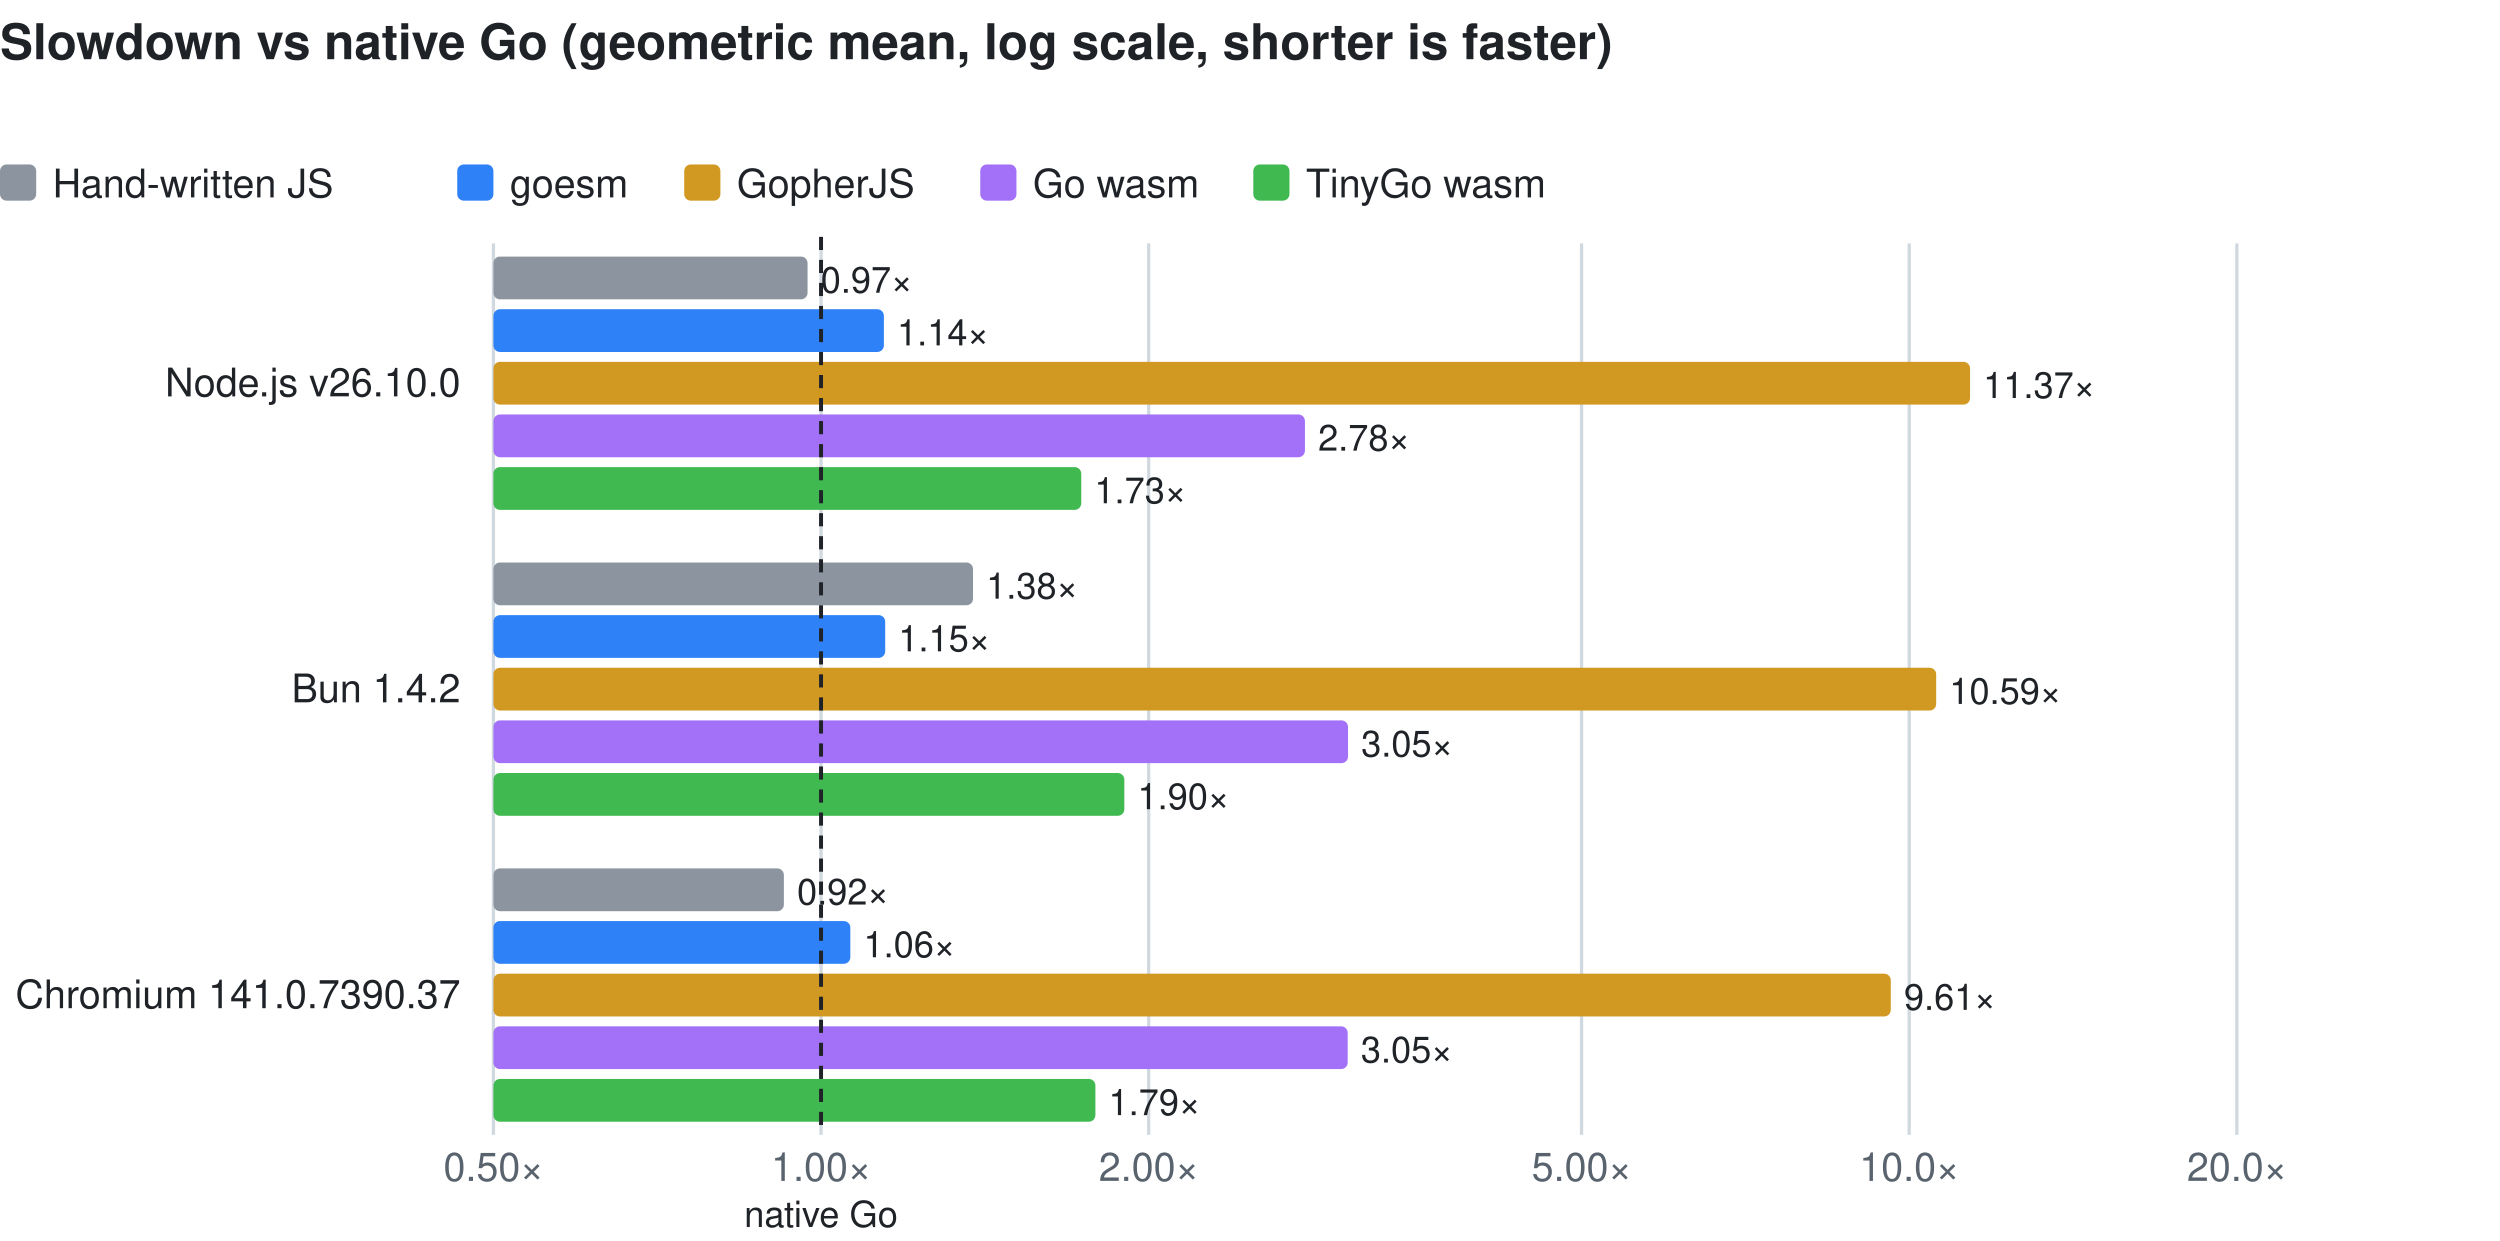
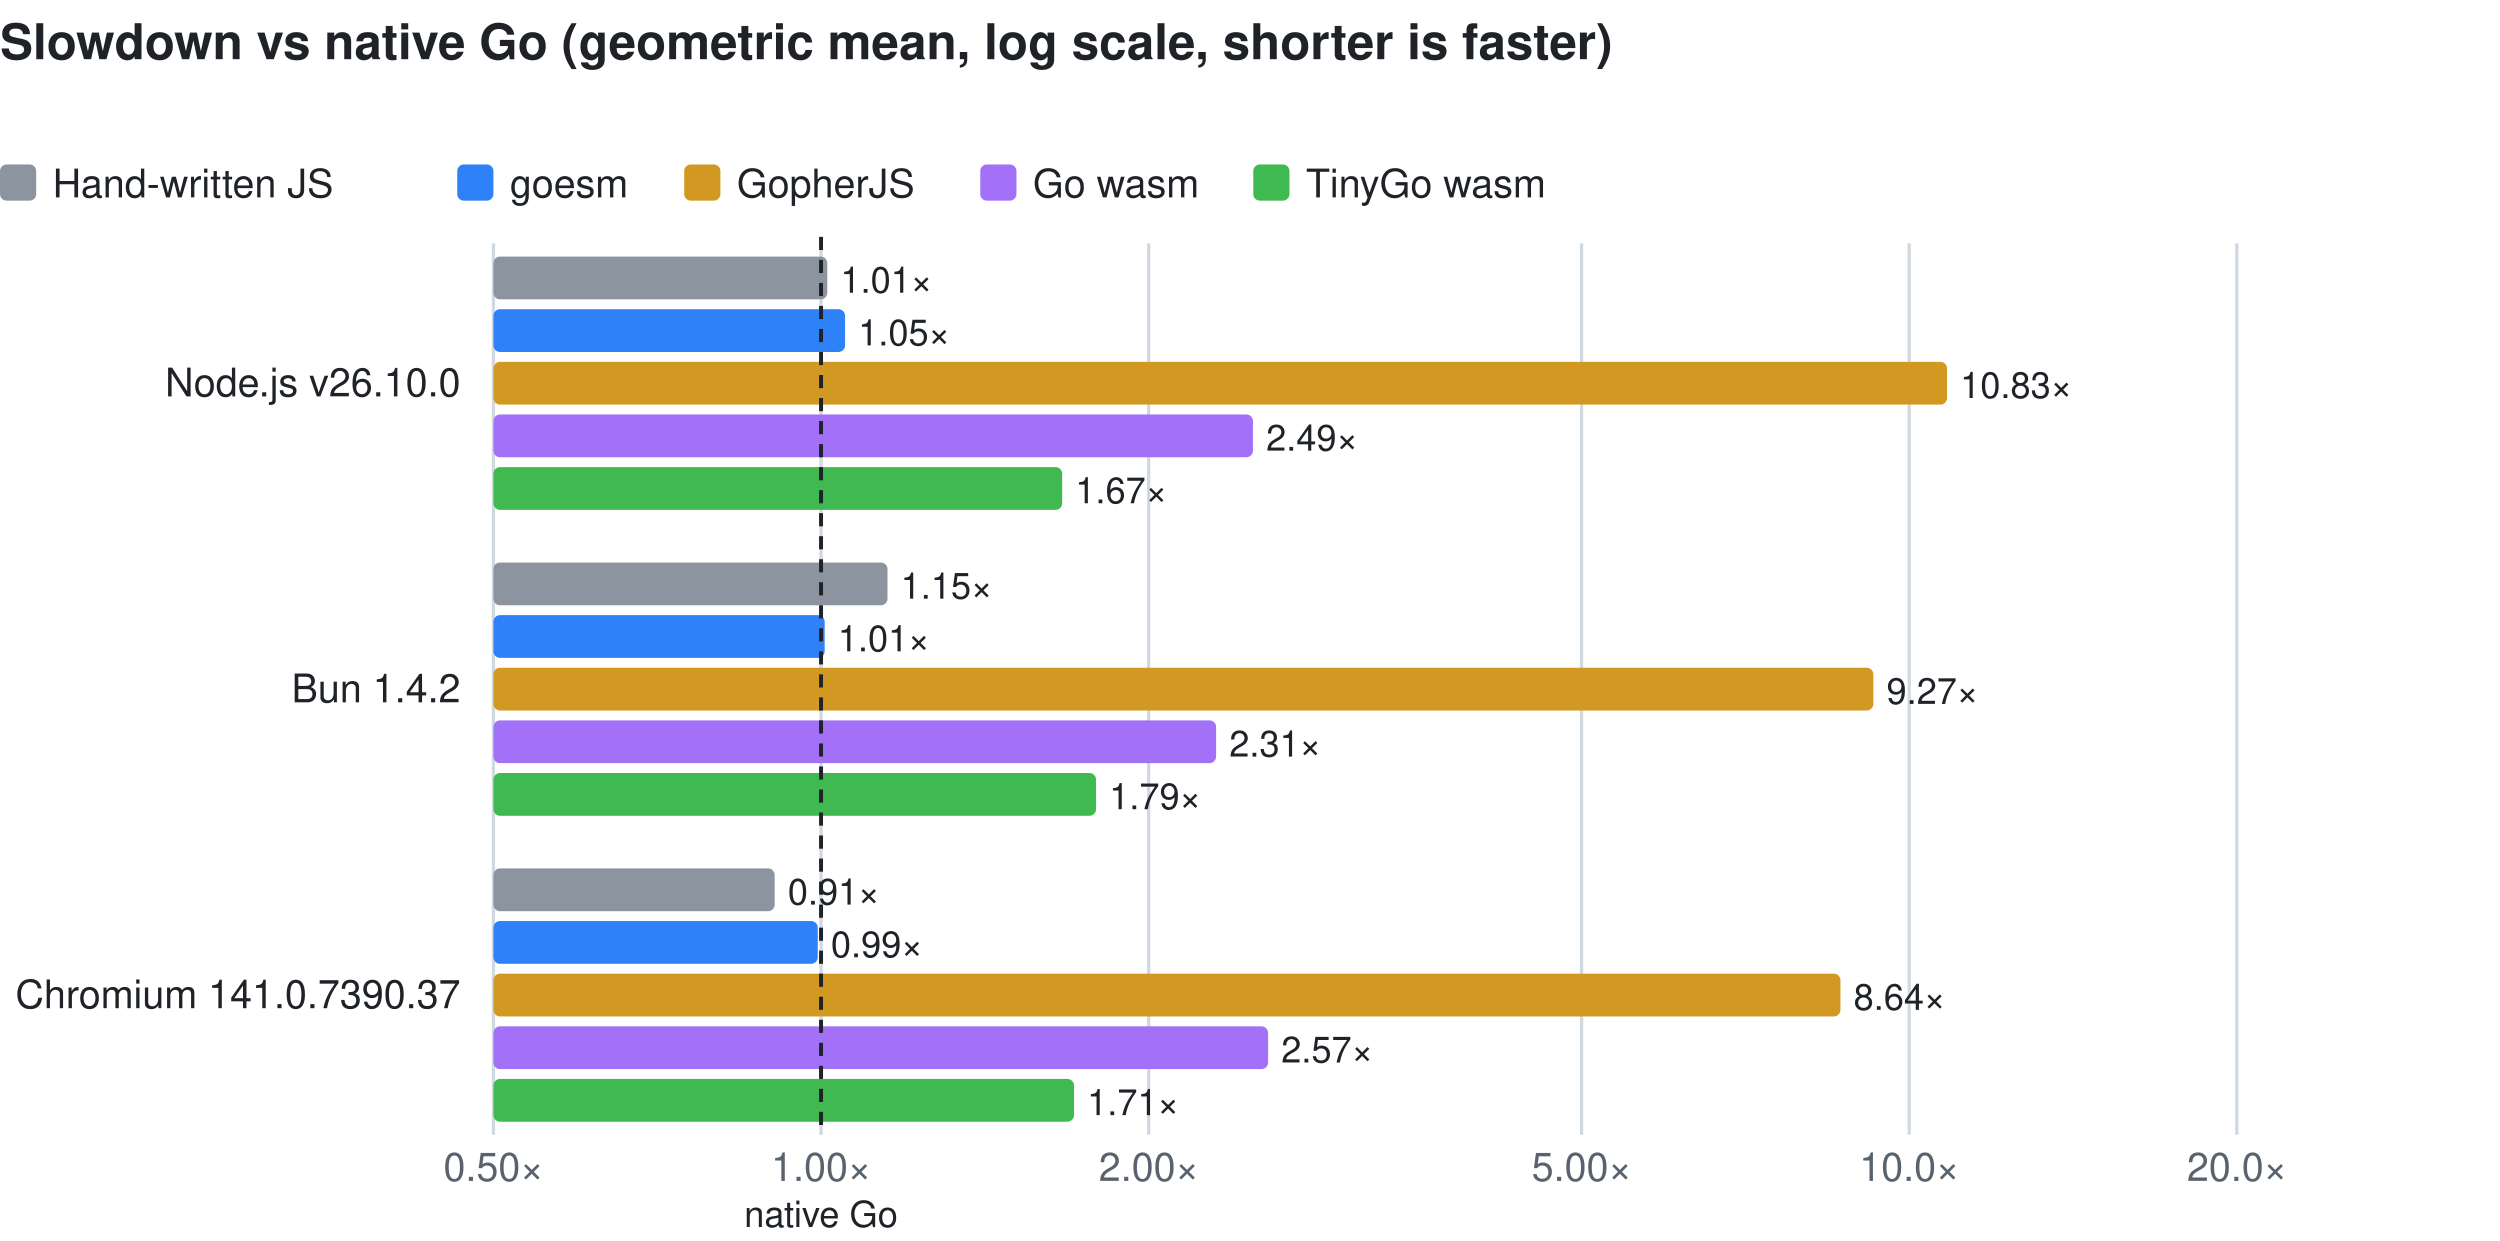
<svg xmlns="http://www.w3.org/2000/svg" width="760" height="377" viewBox="0 0 760 377" font-family="-apple-system, 'Segoe UI', Helvetica, Arial, 'Hiragino Sans', 'Noto Sans CJK JP', 'Yu Gothic', sans-serif" font-size="12">
  <style>.t{fill:#1f2328}.m{fill:#59636e}.g{stroke:#d1d9e0}.r{stroke:#1f2328}@media (prefers-color-scheme:dark){.t{fill:#f0f6fc}.m{fill:#9198a1}.g{stroke:#3d444d}.r{stroke:#f0f6fc}}</style>
  <text class="t" x="0" y="18" font-size="15" font-weight="600">Slowdown vs native Go (geometric mean, log scale, shorter is faster)</text>
  <rect x="0" y="50" width="11" height="11" rx="2" fill="#8c959f" />
  <text class="t" x="16" y="60">Hand-written JS</text>
  <rect x="139" y="50" width="11" height="11" rx="2" fill="#2f81f7" />
  <text class="t" x="155" y="60">goesm</text>
  <rect x="208" y="50" width="11" height="11" rx="2" fill="#d29922" />
  <text class="t" x="224" y="60">GopherJS</text>
  <rect x="298" y="50" width="11" height="11" rx="2" fill="#a371f7" />
  <text class="t" x="314" y="60">Go wasm</text>
  <rect x="381" y="50" width="11" height="11" rx="2" fill="#3fb950" />
  <text class="t" x="397" y="60">TinyGo wasm</text>
  <line class="g" x1="150.0" y1="74" x2="150.0" y2="345" />
  <text class="m" x="150.0" y="359" text-anchor="middle">0.50×</text>
  <line class="g" x1="249.6" y1="74" x2="249.6" y2="345" />
  <text class="m" x="249.6" y="359" text-anchor="middle">1.00×</text>
  <line class="g" x1="349.2" y1="74" x2="349.2" y2="345" />
  <text class="m" x="349.2" y="359" text-anchor="middle">2.00×</text>
  <line class="g" x1="480.8" y1="74" x2="480.8" y2="345" />
  <text class="m" x="480.8" y="359" text-anchor="middle">5.00×</text>
  <line class="g" x1="580.4" y1="74" x2="580.4" y2="345" />
  <text class="m" x="580.4" y="359" text-anchor="middle">10.0×</text>
  <line class="g" x1="680.0" y1="74" x2="680.0" y2="345" />
  <text class="m" x="680.0" y="359" text-anchor="middle">20.0×</text>
  <text class="t" x="140" y="120.5" text-anchor="end">Node.js v26.10.0</text>
-   <rect x="150" y="78" width="95.5" height="13" rx="2" fill="#8c959f" />
-   <text class="t" x="249.5" y="89" font-size="11">0.97×</text>
-   <rect x="150" y="94" width="118.7" height="13" rx="2" fill="#2f81f7" />
-   <text class="t" x="272.7" y="105" font-size="11">1.14×</text>
-   <rect x="150" y="110" width="448.9" height="13" rx="2" fill="#d29922" />
-   <text class="t" x="602.9" y="121" font-size="11">11.37×</text>
-   <rect x="150" y="126" width="246.7" height="13" rx="2" fill="#a371f7" />
-   <text class="t" x="400.7" y="137" font-size="11">2.78×</text>
-   <rect x="150" y="142" width="178.7" height="13" rx="2" fill="#3fb950" />
-   <text class="t" x="332.7" y="153" font-size="11">1.73×</text>
+   <rect x="150" y="78" width="101.5" height="13" rx="2" fill="#8c959f" />
+   <text class="t" x="255.5" y="89" font-size="11">1.01×</text>
+   <rect x="150" y="94" width="106.9" height="13" rx="2" fill="#2f81f7" />
+   <text class="t" x="260.9" y="105" font-size="11">1.05×</text>
+   <rect x="150" y="110" width="441.9" height="13" rx="2" fill="#d29922" />
+   <text class="t" x="595.9" y="121" font-size="11">10.83×</text>
+   <rect x="150" y="126" width="230.9" height="13" rx="2" fill="#a371f7" />
+   <text class="t" x="384.9" y="137" font-size="11">2.49×</text>
+   <rect x="150" y="142" width="172.9" height="13" rx="2" fill="#3fb950" />
+   <text class="t" x="326.9" y="153" font-size="11">1.67×</text>
  <text class="t" x="140" y="213.5" text-anchor="end">Bun 1.4.2</text>
-   <rect x="150" y="171" width="145.8" height="13" rx="2" fill="#8c959f" />
-   <text class="t" x="299.8" y="182" font-size="11">1.38×</text>
-   <rect x="150" y="187" width="119.1" height="13" rx="2" fill="#2f81f7" />
-   <text class="t" x="273.1" y="198" font-size="11">1.15×</text>
-   <rect x="150" y="203" width="438.6" height="13" rx="2" fill="#d29922" />
-   <text class="t" x="592.6" y="214" font-size="11">10.59×</text>
-   <rect x="150" y="219" width="259.8" height="13" rx="2" fill="#a371f7" />
-   <text class="t" x="413.8" y="230" font-size="11">3.05×</text>
-   <rect x="150" y="235" width="191.8" height="13" rx="2" fill="#3fb950" />
-   <text class="t" x="345.8" y="246" font-size="11">1.90×</text>
+   <rect x="150" y="171" width="119.8" height="13" rx="2" fill="#8c959f" />
+   <text class="t" x="273.8" y="182" font-size="11">1.15×</text>
+   <rect x="150" y="187" width="100.7" height="13" rx="2" fill="#2f81f7" />
+   <text class="t" x="254.7" y="198" font-size="11">1.01×</text>
+   <rect x="150" y="203" width="419.5" height="13" rx="2" fill="#d29922" />
+   <text class="t" x="573.5" y="214" font-size="11">9.27×</text>
+   <rect x="150" y="219" width="219.7" height="13" rx="2" fill="#a371f7" />
+   <text class="t" x="373.7" y="230" font-size="11">2.31×</text>
+   <rect x="150" y="235" width="183.2" height="13" rx="2" fill="#3fb950" />
+   <text class="t" x="337.2" y="246" font-size="11">1.79×</text>
  <text class="t" x="140" y="306.5" text-anchor="end">Chromium 141.0.7390.37</text>
-   <rect x="150" y="264" width="88.3" height="13" rx="2" fill="#8c959f" />
-   <text class="t" x="242.3" y="275" font-size="11">0.92×</text>
-   <rect x="150" y="280" width="108.5" height="13" rx="2" fill="#2f81f7" />
-   <text class="t" x="262.5" y="291" font-size="11">1.06×</text>
-   <rect x="150" y="296" width="424.8" height="13" rx="2" fill="#d29922" />
-   <text class="t" x="578.8" y="307" font-size="11">9.61×</text>
-   <rect x="150" y="312" width="259.7" height="13" rx="2" fill="#a371f7" />
-   <text class="t" x="413.7" y="323" font-size="11">3.05×</text>
-   <rect x="150" y="328" width="183.0" height="13" rx="2" fill="#3fb950" />
-   <text class="t" x="337.0" y="339" font-size="11">1.79×</text>
+   <rect x="150" y="264" width="85.5" height="13" rx="2" fill="#8c959f" />
+   <text class="t" x="239.5" y="275" font-size="11">0.91×</text>
+   <rect x="150" y="280" width="98.6" height="13" rx="2" fill="#2f81f7" />
+   <text class="t" x="252.6" y="291" font-size="11">0.99×</text>
+   <rect x="150" y="296" width="409.5" height="13" rx="2" fill="#d29922" />
+   <text class="t" x="563.5" y="307" font-size="11">8.64×</text>
+   <rect x="150" y="312" width="235.5" height="13" rx="2" fill="#a371f7" />
+   <text class="t" x="389.5" y="323" font-size="11">2.57×</text>
+   <rect x="150" y="328" width="176.5" height="13" rx="2" fill="#3fb950" />
+   <text class="t" x="330.5" y="339" font-size="11">1.71×</text>
  <line class="r" x1="249.6" y1="72" x2="249.6" y2="345" stroke-dasharray="4 3" stroke-width="1.2" />
  <text class="t" x="249.6" y="373" text-anchor="middle" font-size="11">native Go</text>
</svg>
